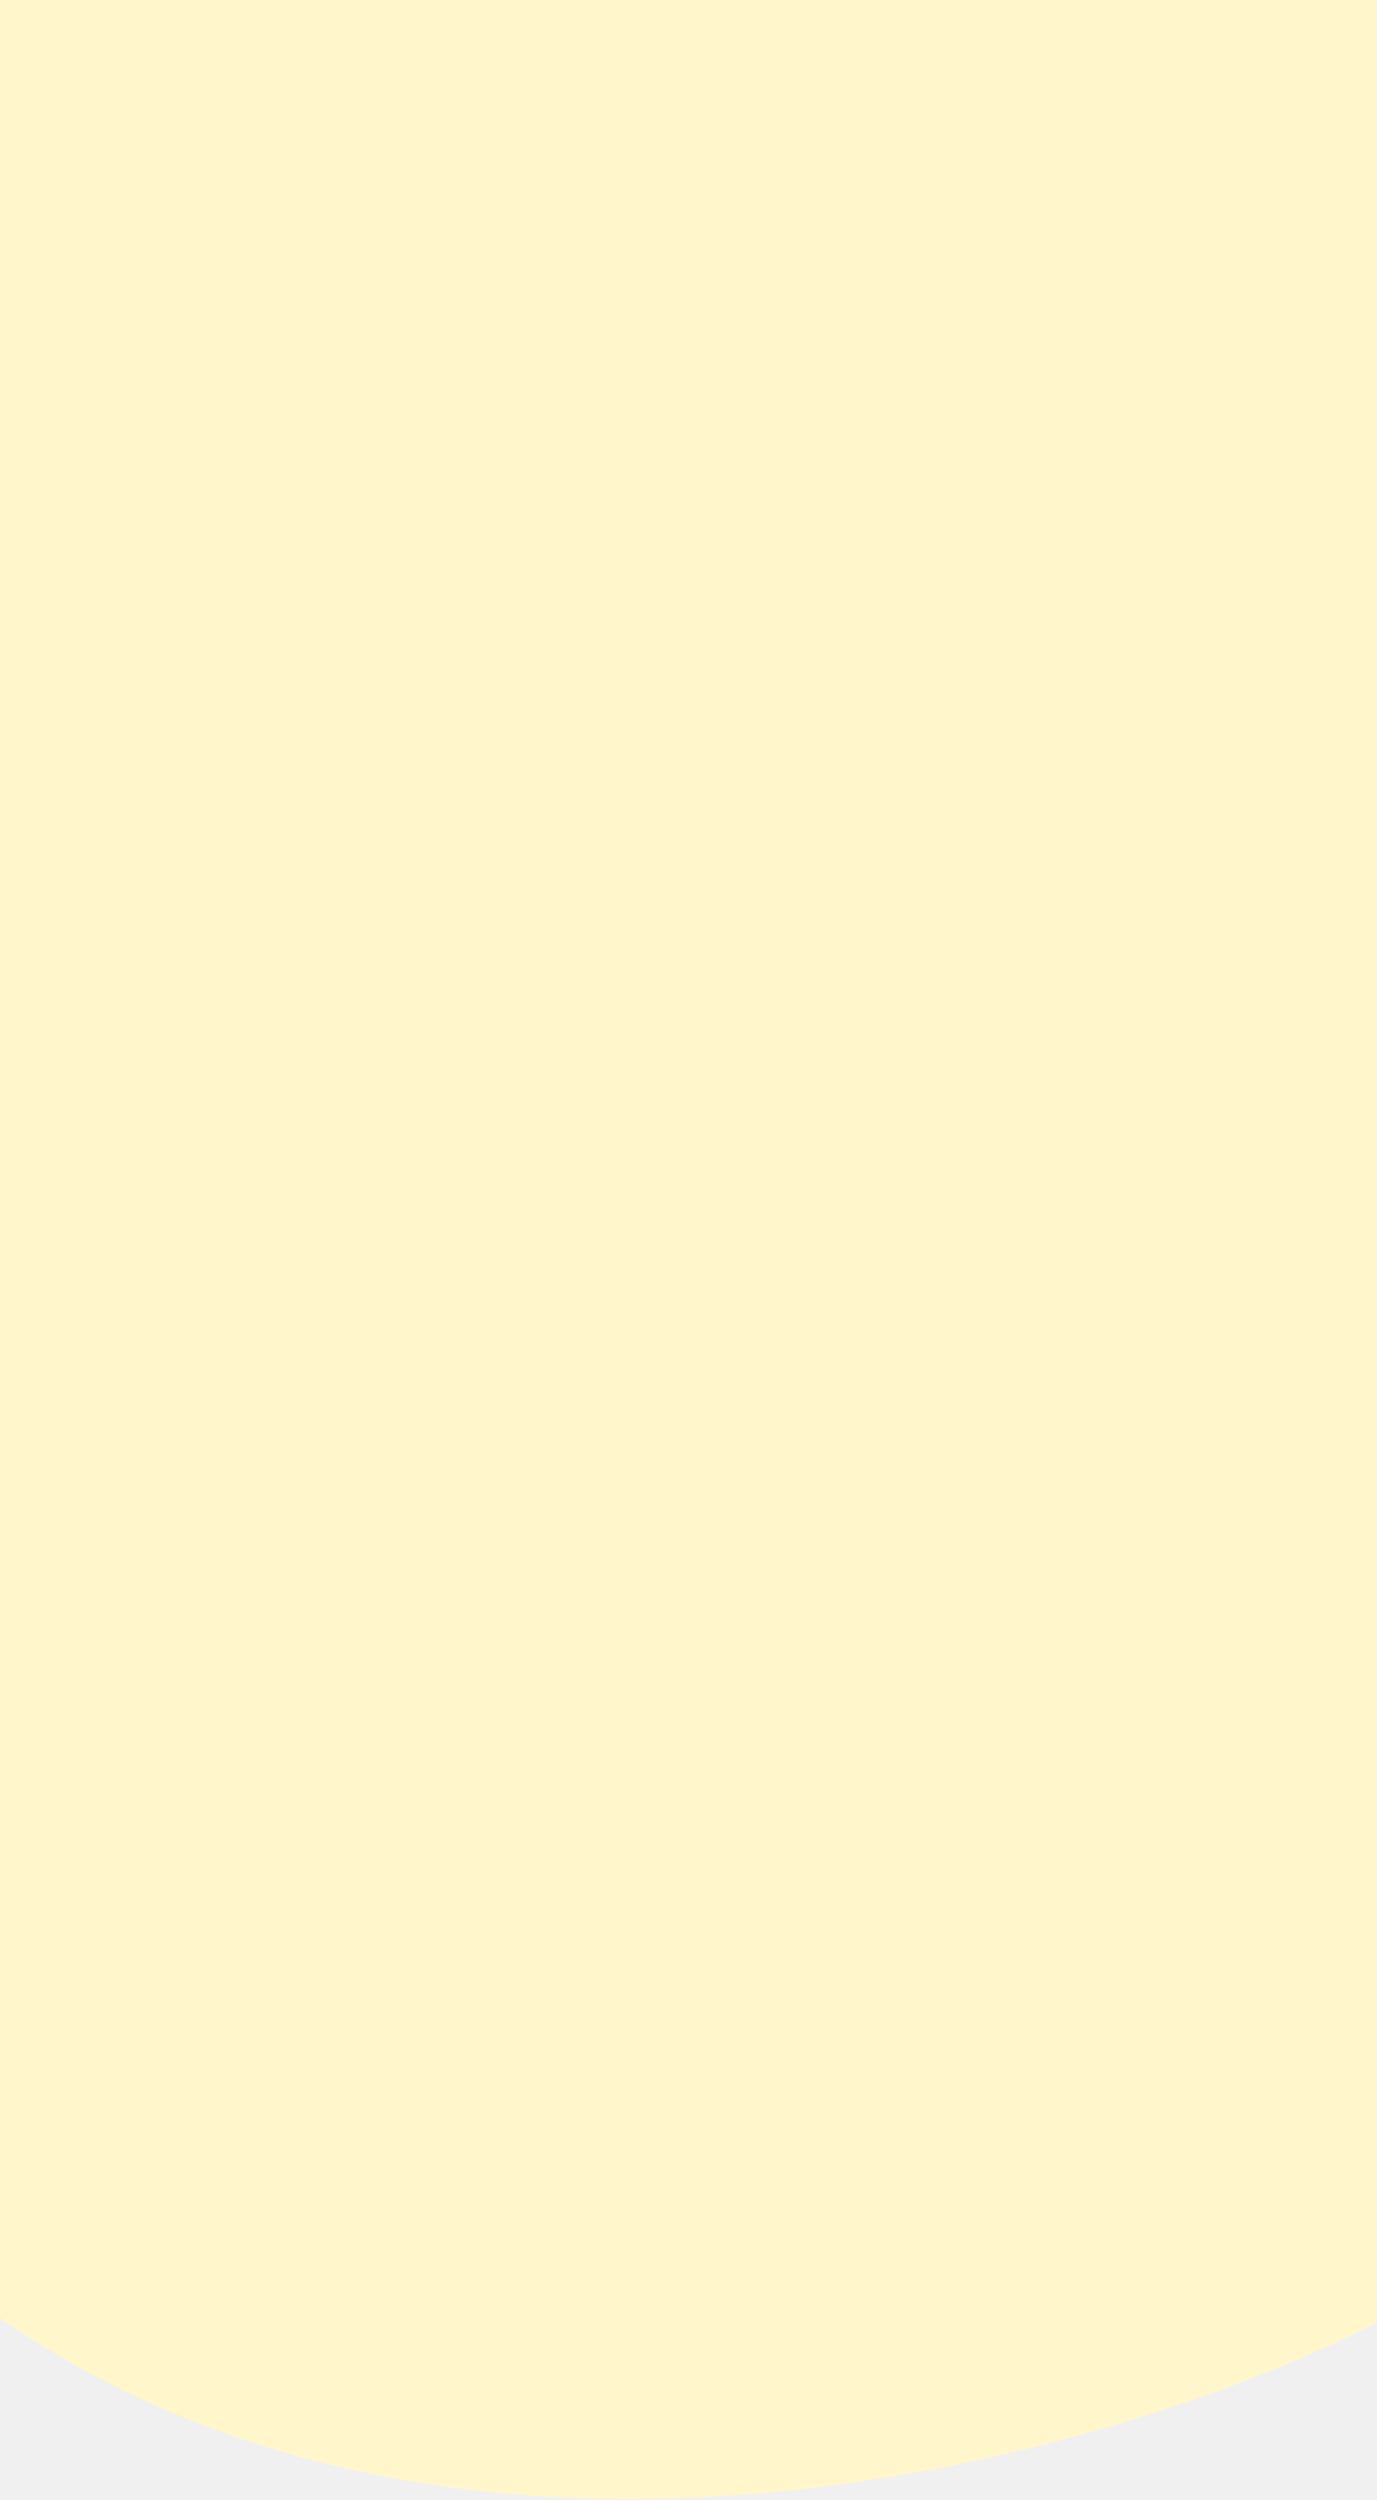
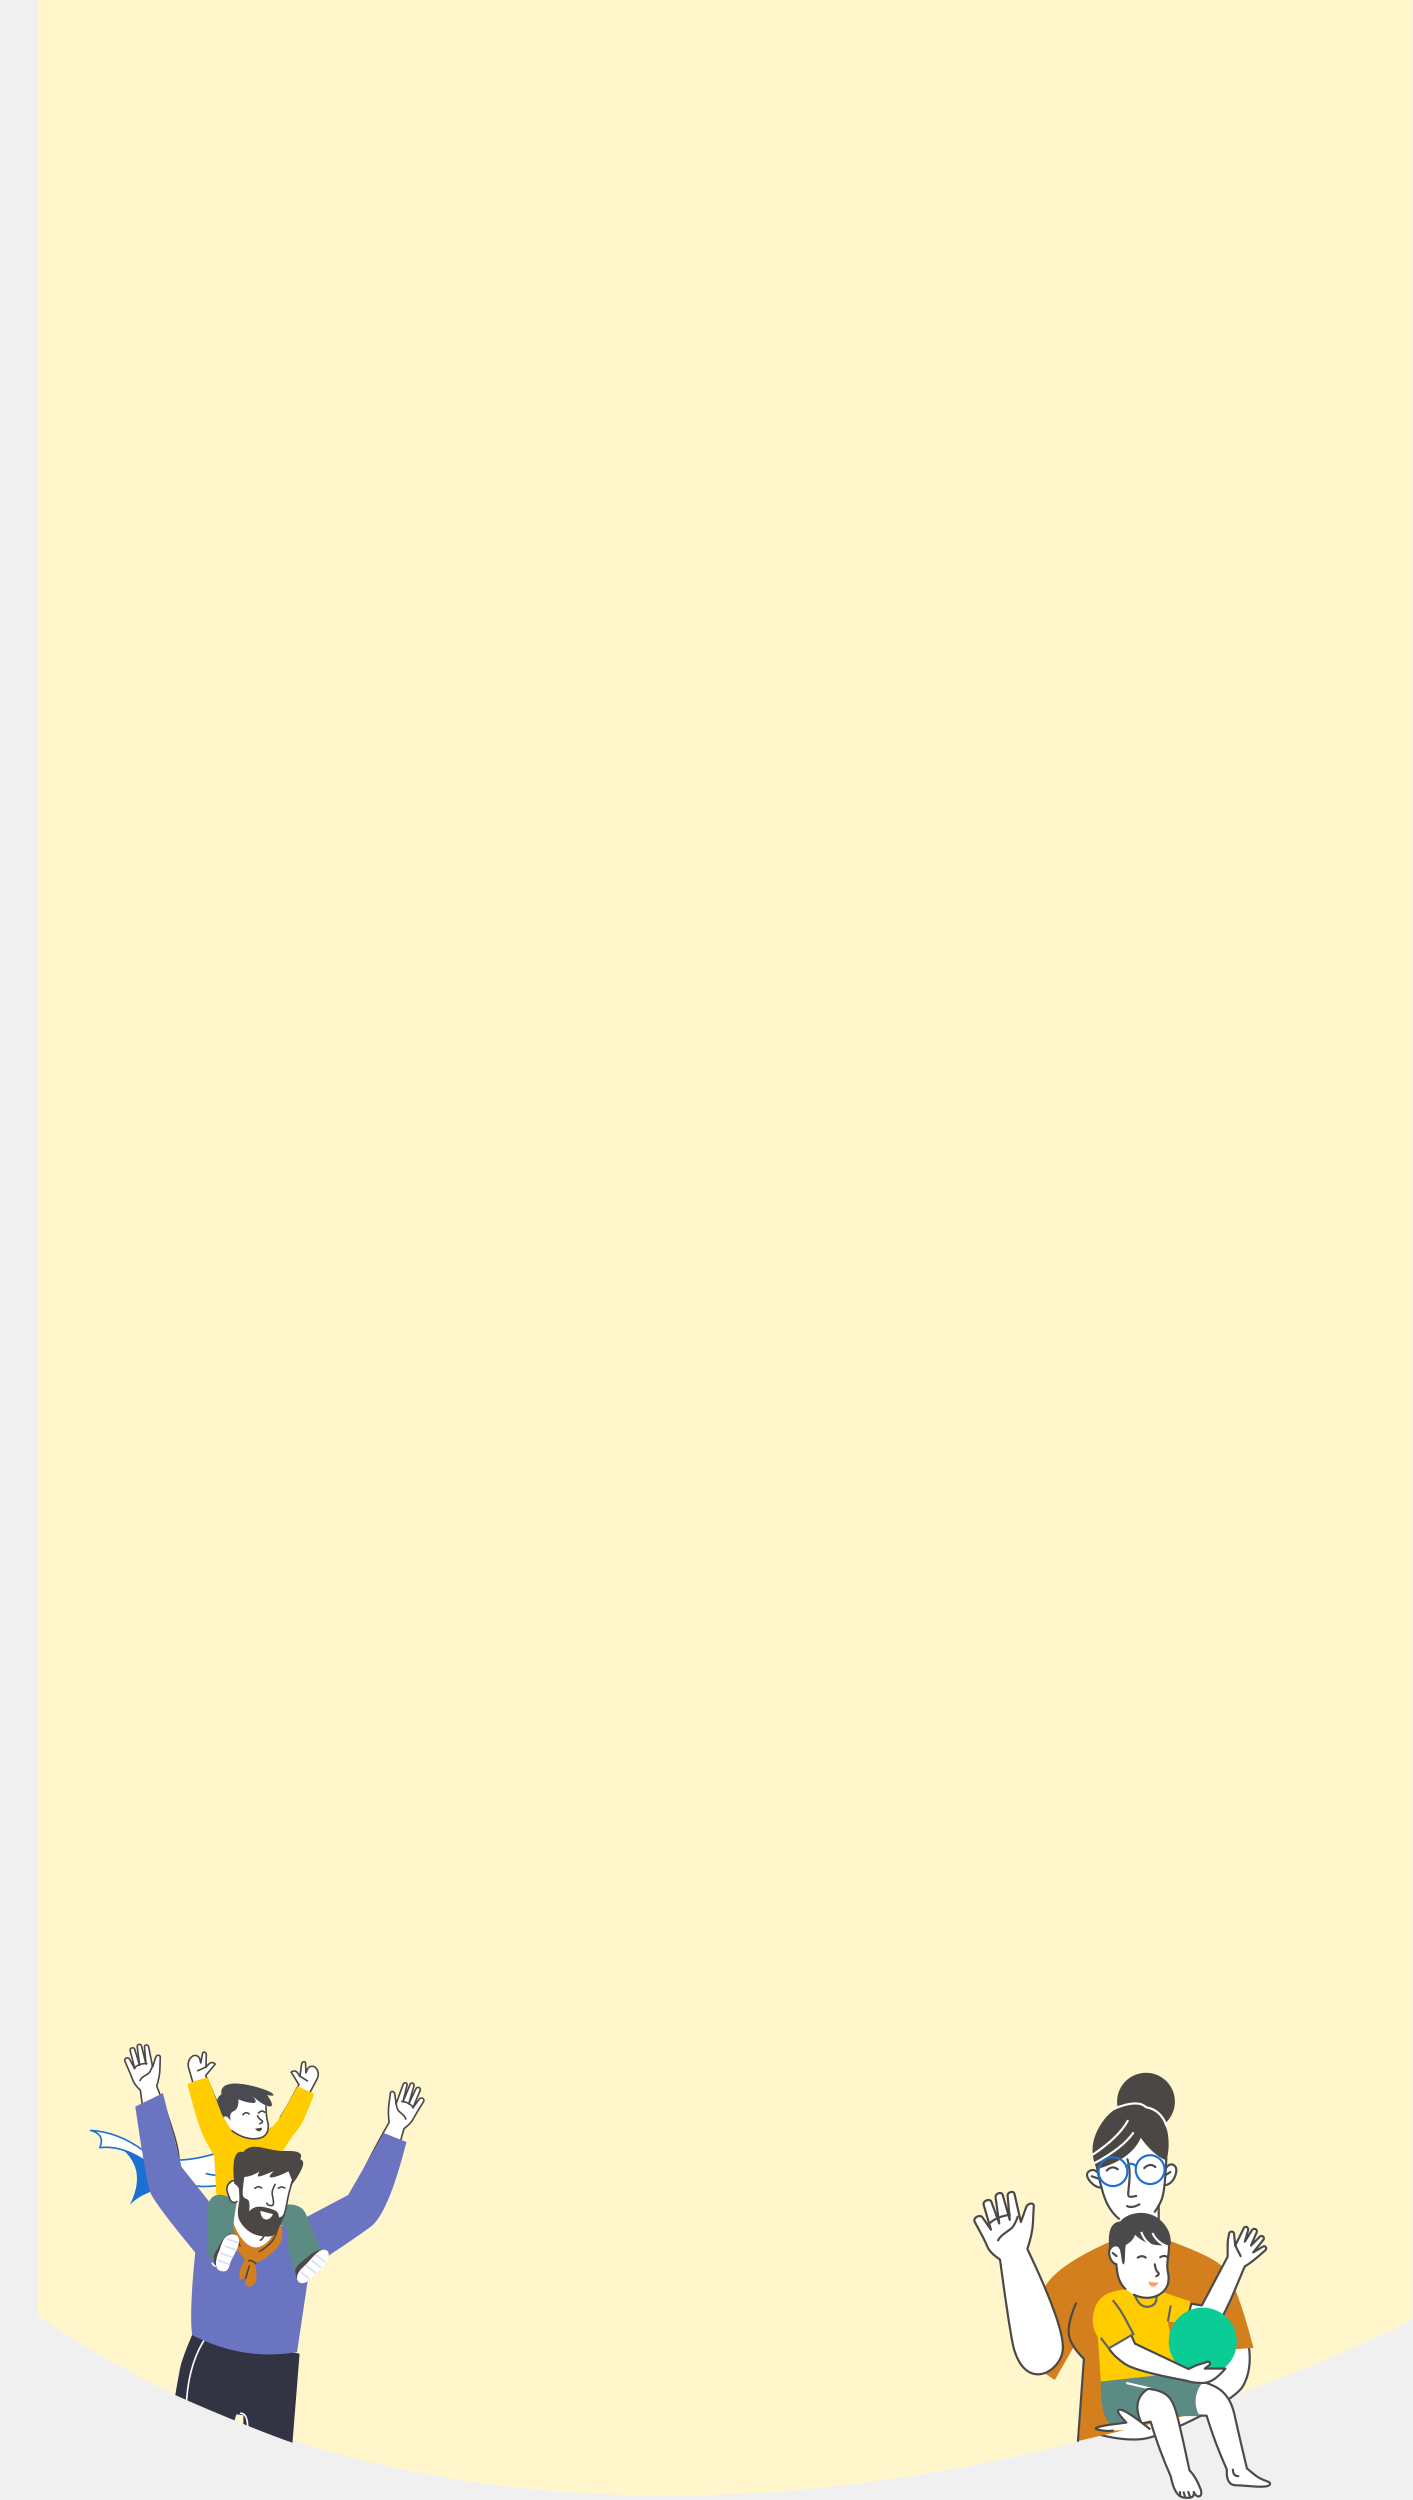
- <svg xmlns="http://www.w3.org/2000/svg" width="631" height="1145" viewBox="0 0 631 1145" fill="none">
-   <path d="M631 1064.25V0H0V1062.13C214.035 1210.81 510.408 1126.2 631 1064.25Z" fill="#FFF6CC" />
+ <svg xmlns="http://www.w3.org/2000/svg" width="648" height="1147" viewBox="0 0 648 1147" fill="none">
+   <path d="M648 1064.25V0H17V1062.13C231.035 1210.81 527.408 1126.2 648 1064.25Z" fill="#FFF6CC" />
+   <mask id="mask0_230_123" style="mask-type:alpha" maskUnits="userSpaceOnUse" x="11" y="890" width="227" height="244">
+     <path d="M234.212 1009.5C229.782 1070.66 275.689 1178.04 115.494 1113.69C3.15 1068.56 8.6 1054.66 13.031 993.495C17.462 932.329 70.567 886.327 131.644 890.746C192.723 895.164 238.644 948.33 234.212 1009.5Z" fill="#C4C4C4" />
+   </mask>
+   <g mask="url(#mask0_230_123)">
+     <path fill-rule="evenodd" clip-rule="evenodd" d="M185.384 976.59C180.704 992.959 177.818 1002.44 176.725 1005.04C171.088 1018.41 163.049 1013.02 163.461 1006.25C163.735 1001.74 168.756 990.91 178.524 973.753C178.137 970.588 178.103 967.871 178.424 965.6C178.696 963.675 178.925 961.905 179.112 960.292C179.165 959.83 179.593 959.51 180.069 959.576C180.073 959.577 180.08 959.578 180.086 959.579C180.606 959.662 181.014 960.071 181.086 960.579L181.736 965.189L185.01 956.182C185.173 955.736 185.654 955.488 186.132 955.605C186.586 955.715 186.873 956.16 186.774 956.599C186.773 956.604 186.771 956.61 186.771 956.615L184.863 964.296L188.175 956.252C188.36 955.803 188.881 955.589 189.353 955.768C189.83 955.948 190.094 956.453 189.956 956.924L187.532 965.248L190.845 958.277C191.083 957.776 191.685 957.554 192.219 957.771C192.737 957.981 192.995 958.555 192.796 959.053C192.793 959.058 192.793 959.063 192.791 959.067L189.441 967.061L192.442 963.007C192.79 962.537 193.461 962.425 193.974 962.751C194.479 963.072 194.638 963.722 194.332 964.21C191.817 968.207 190.233 970.861 189.579 972.17C188.879 973.574 187.481 975.047 185.384 976.59Z" fill="white" stroke="#4B4745" stroke-width="0.75" stroke-linejoin="round" />
+     <path d="M181.64 964.503C181.775 965.792 182.06 966.916 182.494 967.874C183.147 969.312 185.927 970.318 186.229 972.535" stroke="#4B4745" stroke-width="0.75" />
+     <path d="M189.653 967.346C189.743 966.948 188.236 964.419 184.058 964.084" stroke="#4B4745" stroke-width="0.75" />
+     <path fill-rule="evenodd" clip-rule="evenodd" d="M64.418 959.029C66.526 975.79 67.928 985.522 68.623 988.226C72.205 1002.16 81.337 997.91 82.027 991.184C82.487 986.7 79.118 975.352 71.921 957.139C72.839 954.07 73.319 951.395 73.364 949.113C73.401 947.179 73.457 945.403 73.531 943.787C73.553 943.325 73.166 942.953 72.668 942.955C72.662 942.956 72.656 942.956 72.649 942.956C72.103 942.969 71.617 943.318 71.46 943.809L70.035 948.27L68.158 938.953C68.065 938.492 67.612 938.185 67.102 938.236C66.618 938.284 66.25 938.685 66.28 939.131C66.28 939.137 66.28 939.143 66.281 939.148L66.975 946.975L64.9 938.604C64.784 938.137 64.285 937.857 63.772 937.97C63.253 938.085 62.9 938.548 62.963 939.031L64.08 947.56L61.829 940.247C61.667 939.722 61.086 939.424 60.502 939.567C59.936 939.705 59.578 940.237 59.7 940.754C59.701 940.759 59.702 940.764 59.704 940.769L61.824 949.095L59.413 944.7C59.133 944.191 58.463 943.991 57.884 944.244C57.313 944.495 57.042 945.114 57.277 945.636C59.199 949.911 60.388 952.737 60.843 954.115C61.331 955.592 62.523 957.23 64.418 959.029Z" fill="white" stroke="#4B4745" stroke-width="0.75" stroke-linejoin="round" />
+     <path d="M70.045 947.517C69.701 948.763 69.232 949.826 68.64 950.708C67.75 952.031 64.794 952.651 64.13 954.783" stroke="#4B4745" stroke-width="0.75" />
+     <path d="M61.555 949.16C61.529 948.764 63.427 946.52 67.631 946.743" stroke="#4B4745" stroke-width="0.75" />
+     <path fill-rule="evenodd" clip-rule="evenodd" d="M46.639 980.206C62.301 987.252 66.616 997.677 59.584 1011.48C66.684 1004.56 78.154 1001.89 93.993 1003.47C77.275 996.175 66.858 990.894 62.742 987.629C58.626 984.365 53.258 981.89 46.639 980.206Z" fill="#1D70D3" />
+     <path fill-rule="evenodd" clip-rule="evenodd" d="M102.67 986.83L107.49 994.213L106.177 1001.41C92.668 1005.05 81.24 1003.02 71.893 995.346C62.545 987.669 53.857 984.339 45.828 985.357C47.496 981.249 46.088 978.61 41.602 977.439C49.87 977.853 57.946 980.939 65.833 986.697C73.72 992.455 85.999 992.499 102.67 986.83Z" fill="white" stroke="#1D70D3" stroke-width="0.75" stroke-linecap="round" stroke-linejoin="round" />
+     <path d="M118.283 994.168C109.643 998.199 101.676 999.2 94.383 997.169" stroke="#1D70D3" stroke-width="0.75" />
+     <path fill-rule="evenodd" clip-rule="evenodd" d="M101.352 967.277L98.766 962.664L94.364 952.274L98.731 947.022C98.128 946.249 97.023 946.062 96.262 946.605C96.198 946.65 96.138 946.7 96.082 946.754L94.504 948.272L94.656 942.588C94.668 942.121 94.352 941.688 93.889 941.537C93.491 941.407 93.079 941.61 92.968 941.99C92.962 942.01 92.957 942.031 92.953 942.052L92.106 946.474L91.684 944.751C91.407 943.617 90.25 942.864 89.099 943.068C88.787 943.124 88.497 943.247 88.248 943.429C86.645 944.604 85.968 946.635 86.525 948.598L92.957 971.289L101.352 967.277Z" fill="white" stroke="#4B4745" stroke-width="0.75" stroke-linejoin="round" />
+     <path d="M94.719 948.256L90.72 950.058" stroke="#4B4745" stroke-width="0.75" stroke-linecap="round" />
+     <path fill-rule="evenodd" clip-rule="evenodd" d="M128.615 971.479L131.797 966.326L137.141 956.436L133.59 950.692C134.319 950.013 135.46 949.977 136.138 950.612C136.195 950.665 136.248 950.722 136.296 950.783L137.64 952.485L138.395 946.879C138.457 946.419 138.844 946.036 139.334 945.949C139.754 945.875 140.137 946.129 140.187 946.517C140.19 946.538 140.192 946.56 140.193 946.581L140.338 951.039L141.036 949.402C141.496 948.325 142.78 947.739 143.904 948.094C144.208 948.19 144.481 948.35 144.701 948.562C146.113 949.919 146.418 952.01 145.468 953.817L135.144 973.451L128.615 971.479Z" fill="white" stroke="#4B4745" stroke-width="0.75" stroke-linejoin="round" />
+     <path d="M137.344 952.421L141.059 954.722" stroke="#4B4745" stroke-width="0.75" stroke-linecap="round" />
+     <path fill-rule="evenodd" clip-rule="evenodd" d="M121.938 962.721L122.356 971.587L109.99 979.725C105.152 977.08 102.168 974.87 101.04 973.097C99.912 971.323 101.671 967.441 106.319 961.451C110.162 960.127 113.189 959.555 115.399 959.734C117.609 959.914 119.789 960.909 121.938 962.721Z" fill="white" />
+     <path fill-rule="evenodd" clip-rule="evenodd" d="M122.542 961.164C122.542 961.164 126.592 966.618 123.817 966.435C121.967 966.312 119.355 964.778 115.98 961.832C117.868 963.964 117.787 964.962 115.739 964.826C113.69 964.691 111.586 964.135 109.426 963.159C109.477 966.181 108.744 967.993 107.227 968.594C105.71 969.195 105.247 970.687 105.838 973.07C104.198 970.674 103.051 970.315 102.397 971.994C99.362 969.304 99.383 965.993 99.502 964.527C99.653 962.657 100.355 961.474 101.609 960.98C101.049 958.041 102.697 956.371 106.553 955.971C112.336 955.371 123.638 958.99 125.15 960.621C126.663 962.251 122.542 961.164 122.542 961.164Z" fill="#4A4B50" />
+     <path fill-rule="evenodd" clip-rule="evenodd" d="M104.188 974.069L101.772 970.075L95.388 953.187C90.753 954.193 87.617 955.269 85.979 956.416C88.625 966.356 90.588 973.083 91.867 976.596C93.147 980.11 95.272 984.195 98.245 988.852L99.415 1009.15C101.85 1010.94 103.962 1010.76 105.749 1008.62C107.536 1006.49 109.486 1001.8 111.599 994.574L129.475 987.3C132.151 982.923 134.496 979.523 136.509 977.1C138.522 974.678 141.054 969.198 144.105 960.66L136.552 957.133L128.255 971.829L125.386 975.473C118.659 978.786 114.186 980.369 111.965 980.222C110.369 980.116 108.535 979.641 106.555 977.569C106.038 977.028 105.249 975.862 104.188 974.069Z" fill="#FFCC00" />
+     <path fill-rule="evenodd" clip-rule="evenodd" d="M122.012 966.315C122.111 969.641 122.351 971.928 122.733 973.175C123.304 975.045 123.975 980.322 118.239 981.15C114.414 981.702 110.482 980.531 106.443 977.636" fill="white" />
+     <path d="M122.012 966.315C122.111 969.641 122.351 971.928 122.733 973.175C123.304 975.045 123.975 980.322 118.239 981.15C114.414 981.702 110.482 980.531 106.443 977.636" stroke="#4B4745" stroke-width="0.75" stroke-linecap="round" stroke-linejoin="round" />
+     <path fill-rule="evenodd" clip-rule="evenodd" d="M120.23 976.138L117.034 976.644C117.489 977.386 118.111 977.783 118.902 977.836C119.692 977.888 120.135 977.322 120.23 976.138Z" fill="#4B4745" />
+     <path d="M118.216 970.695C118.381 971.461 118.93 972.128 119.865 972.696C120.8 973.264 120.586 973.812 119.224 974.341" stroke="#4B4745" stroke-width="0.75" stroke-linecap="round" stroke-linejoin="round" />
+     <path d="M118.606 969.45C119.614 968.384 120.578 968.276 121.5 969.126" stroke="#4A4A4A" stroke-width="0.75" stroke-linecap="round" />
+     <path d="M111.401 970.213C112.352 969.146 113.317 969.045 114.297 969.91" stroke="#4A4A4A" stroke-width="0.75" stroke-linecap="round" />
+     <path fill-rule="evenodd" clip-rule="evenodd" d="M127.588 1021.64C125.323 1029.77 121.497 1033.29 116.11 1032.2C108.03 1030.57 103.356 1018.18 103.399 1017.63C103.427 1017.26 104.287 1015.85 105.979 1013.4L127.588 1021.64Z" fill="white" />
+     <path fill-rule="evenodd" clip-rule="evenodd" d="M137.454 1079.87C134.524 1116.5 132.69 1139.41 131.954 1148.61C131.218 1157.81 129.215 1182.85 125.946 1223.71L110.48 1222.68L111.674 1107.98L108.427 1107.76C98.635 1140.41 91.898 1161.18 88.216 1170.06C84.535 1178.95 77.322 1195.51 66.578 1219.75L50.496 1218.68C63.206 1175.38 71.123 1148.53 74.245 1138.11C76.892 1129.29 77.433 1113.33 82.596 1086.64C83.215 1083.43 85.306 1077.74 88.869 1069.55L137.454 1079.87Z" fill="#323443" />
+     <path d="M94.796 1071.94C89.611 1079.36 86.567 1088.87 85.664 1100.48C84.31 1117.89 78.415 1142.25 75.682 1150.71C73.86 1156.36 66.743 1179.48 54.33 1220.09" stroke="white" stroke-width="0.75" stroke-linecap="round" stroke-linejoin="round" />
+     <path d="M110.393 1107.19C113.024 1107.2 114.08 1110.63 113.563 1117.46C113.046 1124.3 112.644 1159.8 112.357 1223.96" stroke="white" stroke-width="0.75" stroke-linecap="round" stroke-linejoin="round" />
+     <path fill-rule="evenodd" clip-rule="evenodd" d="M96.563 1010.83L83.299 994.214L74.761 960.342L62.068 966.498C65.354 989.306 67.644 1002.41 68.937 1005.81C69.7 1007.82 72.407 1011.86 77.059 1017.92C79.216 1020.73 83.392 1025.93 89.588 1033.52C87.731 1051.21 87.241 1063.81 88.119 1071.33C103.829 1079.34 119.884 1081.94 136.285 1079.14L142.045 1040.54C155.443 1031.92 164.813 1025.59 170.154 1021.55C175.496 1017.5 180.944 1004.57 186.5 982.757L176.084 978.637L159.751 1007.04L136.645 1019.26L126.105 1022.2C124.647 1027.81 121.952 1030.86 118.02 1031.34C114.088 1031.83 110.244 1027.96 106.488 1019.73L96.563 1010.83Z" fill="#6B74C1" />
+     <path fill-rule="evenodd" clip-rule="evenodd" d="M130.877 1011.44C135.757 1011.09 138.882 1012.49 140.253 1015.63C141.625 1018.76 144.404 1025.22 148.591 1034.99C141.321 1035.73 136.691 1038.1 134.701 1042.1C132.535 1033.4 131.56 1027.63 131.777 1024.8C131.994 1021.98 130.668 1020.76 127.8 1021.17L130.877 1011.44Z" fill="#5C8B83" />
+     <path fill-rule="evenodd" clip-rule="evenodd" d="M112.432 1036.51C110.459 1039.89 109.606 1042.61 109.875 1044.66C110.144 1046.71 111.255 1046.29 113.207 1043.4C111.961 1047.9 112.618 1049.74 115.178 1048.93C117.737 1048.12 118.332 1044.56 116.963 1038.25C119.94 1037.52 123.077 1035.44 126.373 1032.02C129.668 1028.59 130.446 1024.83 128.707 1020.74L124.813 1026.3C120.801 1031.26 117.056 1032.4 113.579 1029.72C110.102 1027.03 107.5 1022.37 105.772 1015.73C103.04 1017.87 101.984 1019.56 102.604 1020.81C103.461 1022.52 109.8 1035.11 112.432 1036.51Z" fill="#D37F1D" />
+     <path d="M117.435 1038.54C116.157 1037.37 115.027 1036.94 114.043 1037.23" stroke="#4B4745" stroke-width="0.75" stroke-linecap="round" />
+     <path d="M105.492 1021.62L110.143 1030.42" stroke="#4B4745" stroke-width="0.75" stroke-linecap="round" />
+     <path d="M127.107 1022.7C126.793 1026.61 124.096 1030.05 119.017 1033.01" stroke="#4B4745" stroke-width="0.75" stroke-linecap="round" />
+     <path fill-rule="evenodd" clip-rule="evenodd" d="M104.338 1017.31C105.603 1014.3 106.495 1012.04 107.014 1010.54C105.453 1010.43 104.231 1005.36 104.753 1002.53C105.101 1000.64 107.073 1000.21 110.67 1001.25L111.127 995.587L113.596 992.235L120.376 991.407L133.014 992.898L134.346 1000.2C133.094 1003.84 132.154 1007.55 131.527 1011.34C130.585 1017.02 128.62 1019.7 127.815 1021.41C127.01 1023.11 126.795 1026.31 120.15 1025.28C115.72 1024.6 112.596 1021.58 110.777 1016.23" fill="white" />
+     <path d="M104.338 1017.31C105.603 1014.3 106.495 1012.04 107.014 1010.54C105.453 1010.43 104.231 1005.36 104.753 1002.53C105.101 1000.64 107.073 1000.21 110.67 1001.25L111.127 995.587L113.596 992.235L120.376 991.407L133.014 992.898L134.346 1000.2C133.094 1003.84 132.154 1007.55 131.527 1011.34C130.585 1017.02 128.62 1019.7 127.815 1021.41C127.01 1023.11 126.795 1026.31 120.15 1025.28C115.72 1024.6 112.596 1021.58 110.777 1016.23" stroke="#4B4745" stroke-width="0.75" stroke-linecap="round" />
+     <path d="M127.699 1003.95C128.734 1003.23 129.712 1003.21 130.635 1003.9" stroke="#4A4A4A" stroke-width="0.75" stroke-linecap="round" />
+     <path d="M120.027 1003.89C119.017 1003.02 117.981 1003.07 116.917 1004.04" stroke="#4A4A4A" stroke-width="0.75" stroke-linecap="round" />
+     <path d="M126.222 1002.19C125.12 1004.13 124.68 1005.69 124.902 1006.87C125.236 1008.64 126.224 1012.08 124.499 1011.96C123.349 1011.88 122.639 1011.5 122.368 1010.83" stroke="#4B4745" stroke-width="0.75" stroke-linecap="round" />
+     <path fill-rule="evenodd" clip-rule="evenodd" d="M105.565 1008.23C101.108 1006.19 98.027 1006.59 96.321 1009.45C93.762 1013.74 95.356 1021.5 94.911 1027.07C94.614 1030.78 95.402 1034.66 97.277 1038.72C97.674 1034.24 99.324 1031.67 102.226 1031C105.128 1030.33 107.253 1030.48 108.599 1031.43C107.512 1025.44 107.036 1021.6 107.17 1019.92C107.305 1018.24 107.772 1015.2 108.572 1010.83" fill="#5C8B83" />
+     <path d="M103.927 1035.4C103.927 1035.4 99.851 1042.7 97.35 1038.34" stroke="white" stroke-width="0.75" stroke-linecap="round" stroke-linejoin="round" />
+     <path fill-rule="evenodd" clip-rule="evenodd" d="M109.931 1002.36C109.103 1000.25 106.852 999.49 104.847 1002.02C102.843 1004.56 105.245 1007.41 105.363 1008.68C105.481 1009.96 107.446 1011.14 108.737 1010.06" fill="white" />
+     <path d="M109.931 1002.36C109.103 1000.25 106.852 999.49 104.847 1002.02C102.843 1004.56 105.245 1007.41 105.363 1008.68C105.481 1009.96 107.446 1011.14 108.737 1010.06" stroke="#4B4745" stroke-width="0.75" stroke-linecap="round" />
+     <path d="M121.027 1025.91C120.586 1026.93 120.061 1027.57 119.451 1027.82" stroke="#4B4745" stroke-width="0.75" stroke-linecap="round" />
+     <path fill-rule="evenodd" clip-rule="evenodd" d="M109.598 1004.14C109.802 1006.85 109.869 1008.63 109.8 1009.5C109.696 1010.79 108.289 1015.64 109.847 1018.67C111.405 1021.71 114.501 1025.12 119.638 1025.89C124.775 1026.65 126.159 1025.63 127.27 1023.41C128.01 1021.94 128.891 1019.49 129.911 1016.07C128.924 1017.19 128.302 1017.58 128.046 1017.25C127.661 1016.75 128.356 1014.95 125.626 1013.88C122.897 1012.81 119.157 1011.97 117.159 1012.68C115.827 1013.16 114.878 1013.8 114.312 1014.6C114.657 1011.58 114.474 1009.8 113.762 1009.26C112.694 1008.45 111.071 1008.78 111.349 1005.33C111.534 1003.04 111.778 1000.87 112.081 998.825C114.261 998.679 116.588 997.839 119.063 996.305C118.095 997.907 118.034 998.665 118.88 998.58C119.726 998.495 121.961 997.672 125.585 996.112C123.25 998.345 123.051 999.303 124.989 998.986C126.927 998.668 129.381 997.739 132.349 996.199C133.182 998.531 133.738 999.8 134.018 1000C133.899 1000.32 133.591 1001.27 133.093 1002.87C134.135 1002.25 135.497 1000.46 137.179 997.508C139.701 993.084 139.646 991.432 137.734 990.614C139.165 987.906 136.993 986.666 131.218 986.892C122.557 987.231 115.94 981.948 111.582 987.387C107.684 986.284 106.32 991.126 107.49 1001.91C108.08 1002.29 108.502 1002.61 108.757 1002.87C109.011 1003.14 109.291 1003.56 109.598 1004.14Z" fill="#4B4745" />
+     <path fill-rule="evenodd" clip-rule="evenodd" d="M125.271 1015.86L119.464 1014.36C119.634 1016.68 120.393 1017.98 121.742 1018.26C123.09 1018.54 124.266 1017.74 125.271 1015.86Z" fill="white" />
+     <path fill-rule="evenodd" clip-rule="evenodd" d="M105.948 1024.49C103.07 1026.02 101.026 1028.51 99.817 1031.97C99.104 1032.56 98.4 1033.78 98.218 1035.06C97.935 1037.03 98.622 1040.09 100.294 1041.19C102.127 1042.4 104.01 1039.58 105.943 1032.72L105.948 1024.49Z" fill="#4B4745" />
+     <path fill-rule="evenodd" clip-rule="evenodd" d="M100.65 1032.6C101.002 1032.28 102.006 1024.17 107.434 1025.22C112.861 1026.26 106.864 1035.17 105.903 1037.51C104.942 1039.84 105.115 1043.03 101.088 1041.87C97.062 1040.7 100.297 1032.93 100.65 1032.6Z" fill="white" />
+     <path d="M109.464 1029.14L103.959 1027.15" stroke="#D6DCFF" stroke-width="0.75" />
+     <path d="M108.661 1032.46L103.156 1030.47" stroke="#D6DCFF" stroke-width="0.75" />
+     <path d="M106.737 1035.7L101.233 1033.7" stroke="#D6DCFF" stroke-width="0.75" />
+     <path d="M105.377 1038.98L99.873 1036.98" stroke="#D6DCFF" stroke-width="0.75" />
+     <path fill-rule="evenodd" clip-rule="evenodd" d="M149.299 1032.25C147.174 1031.64 144.549 1032.65 141.423 1035.26C136.735 1039.17 136.321 1039.32 135.413 1041.39C135.508 1043.55 136.282 1046.8 137.186 1046.87C137.789 1046.91 141.827 1042.03 149.299 1032.25Z" fill="#4B4745" />
+     <path fill-rule="evenodd" clip-rule="evenodd" d="M139.066 1040.16C142.868 1036.82 146.633 1030.43 149.962 1032.54C151.618 1033.59 150.572 1036.09 149.508 1038.44C148.444 1040.8 145.854 1042.35 144.94 1042.96C143.119 1044.18 141.431 1047.72 138.501 1047.52C135.571 1047.32 135.265 1043.49 139.066 1040.16Z" fill="white" />
+     <path d="M149.343 1038L144.77 1034.37" stroke="#D6DCFF" stroke-width="0.75" />
+     <path d="M147.578 1040.66L143.005 1037.03" stroke="#D6DCFF" stroke-width="0.75" />
+     <path d="M144.852 1042.89L140.279 1039.26" stroke="#D6DCFF" stroke-width="0.75" />
+     <path d="M141.932 1045.65L137.82 1042.19" stroke="#D6DCFF" stroke-width="0.75" />
+     <path d="M112.74 1045.18L114.347 1039.68" stroke="#4B4745" stroke-width="0.75" stroke-linecap="round" />
+   </g>
+   <path fill-rule="evenodd" clip-rule="evenodd" d="M502.871 992.726L503.665 996.546C502.175 995.488 500.894 995.428 499.822 996.365C498.214 997.772 499.498 1001.42 501.743 1002.52C503.24 1003.26 504.433 1003.63 505.323 1003.63C507.036 1009.43 508.662 1013.31 510.203 1015.27C511.744 1017.22 514.582 1019.14 518.715 1021.03H531.604V1011.97C533.405 1008.28 534.306 1005.12 534.306 1002.5C536.451 1001.86 540.326 999.548 539.685 994.731C538.554 992.443 536.898 992.443 534.717 994.731L535.156 981.72L521.268 975.829L502.871 992.726Z" fill="white" />
+   <path d="M502.873 992.005C504.512 1001.56 506.344 1008.17 508.369 1011.84C509.795 1014.42 511.595 1016.66 513.711 1018.2M529.581 1015.08C531.1 1013.12 532.195 1010.96 532.923 1009.22C534.001 1006.65 534.745 1000.21 535.157 989.914" stroke="#4A4A4A" />
+   <path d="M525.782 977.463C533.107 977.463 539.046 971.539 539.046 964.231C539.046 956.924 533.107 951 525.782 951C518.456 951 512.518 956.924 512.518 964.231C512.518 971.539 518.456 977.463 525.782 977.463Z" fill="#4B4745" />
+   <path d="M534.903 994.693C536.422 992.81 537.806 992.516 539.055 993.811C540.929 995.753 538.401 1002.52 534.337 1002.52" stroke="#4A4A4A" stroke-linecap="round" />
+   <path fill-rule="evenodd" clip-rule="evenodd" d="M503.281 995.186C513.791 992.304 520.497 987.508 523.398 980.8C526.986 985.929 530.905 989.426 535.155 991.291C536.221 987.553 536.454 983.561 535.854 979.313C534.953 972.941 530.311 968.516 524.856 967.628C519.148 963.154 510.199 965.733 504.451 975.627C500.618 982.223 500.229 988.743 503.281 995.186Z" fill="#4B4745" />
+   <path d="M503.515 996.59C501.994 995.273 500.558 995.273 499.206 996.59C497.178 998.565 502.137 1004.13 505.323 1003.59" stroke="#4A4A4A" stroke-linecap="round" />
+   <path d="M504.277 999.615L500.86 998.477" stroke="#4A4A4A" stroke-linecap="round" />
+   <path d="M534.719 997.964L536.948 996.546" stroke="#4A4A4A" stroke-linecap="round" />
+   <path fill-rule="evenodd" clip-rule="evenodd" d="M572.882 1075.97C574.041 1083.29 573.2 1089.5 570.358 1094.59C566.096 1102.23 535.46 1116.77 525.778 1118.76C516.096 1120.75 498.733 1116.24 498.733 1114.26C498.733 1112.28 514.602 1112.78 516.096 1111.25C510.406 1105.04 509.96 1101.17 514.598 1103.37C519.237 1105.56 520.793 1108.34 525.778 1108.34L557.213 1091.3L555.715 1077.9L572.882 1075.97Z" fill="white" stroke="#4A4A4A" stroke-linejoin="round" />
+   <path d="M501.146 988.704C509.257 983.339 514.74 978.017 517.592 972.738" stroke="white" />
+   <path fill-rule="evenodd" clip-rule="evenodd" d="M531.605 1026.31C546.164 1031.34 555.63 1035.6 560.001 1039.07C564.372 1042.55 569.41 1055.27 575.114 1077.24L554.337 1078.64L551.75 1068.76V1086.62L555.556 1105.56L494.944 1119.87L497.286 1082.22L492.342 1077.24L483.931 1091.97L468.313 1081.56C473.469 1059.3 477.796 1049.63 483.243 1044.25C488.691 1038.87 497.974 1033.35 511.095 1027.68C510.237 1031.36 510.711 1034.38 512.516 1036.74C517.253 1042.95 530.473 1046.09 533.715 1035.35C534.676 1032.17 533.973 1029.16 531.605 1026.31Z" fill="#D37F1D" />
+   <path d="M502.094 992.484C510.973 987.72 516.974 982.995 520.095 978.307" stroke="white" />
+   <path d="M531.606 1011.99C531.606 1019.37 531.606 1024.14 531.606 1026.31C531.606 1028.48 532.31 1030.52 533.717 1032.45" stroke="#4A4A4A" stroke-linecap="round" />
+   <path d="M517.252 990.695C517.943 992.751 518.289 995.111 518.289 997.777C518.289 1001.78 517.252 1006.64 517.77 1007.48C518.116 1008.04 519.282 1008.04 521.268 1007.48" stroke="#4A4A4A" stroke-linecap="round" />
+   <path d="M511.095 967.51C518.297 964.496 523.192 964.255 525.78 966.787C530.264 967.553 533.39 970.337 535.157 975.139" stroke="white" />
+   <path d="M527.675 1002.04C531.338 1002.04 534.307 999.074 534.307 995.42C534.307 991.766 531.338 988.804 527.675 988.804C524.013 988.804 521.043 991.766 521.043 995.42C521.043 999.074 524.013 1002.04 527.675 1002.04Z" stroke="#1D70D3" />
+   <path d="M510.62 1002.98C514.283 1002.98 517.252 1000.02 517.252 996.365C517.252 992.712 514.283 989.75 510.62 989.75C506.958 989.75 503.988 992.712 503.988 996.365C503.988 1000.02 506.958 1002.98 510.62 1002.98Z" stroke="#1D70D3" />
+   <path d="M516.854 994.121C518.116 992.395 519.512 992.271 521.043 993.748" stroke="#1D70D3" stroke-linecap="round" />
+   <path d="M493.631 1056.77C490.651 1063.9 489.658 1069.1 490.651 1072.36C491.645 1075.61 493.857 1078.9 497.287 1082.22L494.578 1119.87" stroke="#4A4A4A" stroke-linecap="round" />
+   <path d="M524.972 994.73C526.681 993.019 528.39 992.845 530.1 994.208" stroke="#4A4A4A" stroke-linecap="round" />
+   <path d="M517.113 1012.15C518.554 1012.91 520.437 1012.65 522.762 1011.35" stroke="#4A4A4A" stroke-linecap="round" />
+   <path d="M512.816 995.254C511.064 993.953 509.386 994.155 507.784 995.86" stroke="#4A4A4A" stroke-linecap="round" />
+   <path fill-rule="evenodd" clip-rule="evenodd" d="M458.799 1036.69C462.001 1060.45 464.156 1074.2 465.265 1077.93C470.981 1097.16 486.299 1088.4 487.577 1078.43C488.429 1071.78 483.022 1056.25 471.355 1031.82C472.944 1027.1 473.797 1023.08 473.914 1019.75C474.013 1016.93 474.14 1014.33 474.294 1011.96C474.338 1011.28 473.7 1010.85 472.869 1011C472.858 1011 472.848 1011 472.837 1011C471.926 1011.18 471.108 1011.82 470.837 1012.58L468.375 1019.46L465.417 1006.46C465.271 1005.81 464.521 1005.5 463.668 1005.71C462.861 1005.92 462.239 1006.61 462.28 1007.25C462.28 1007.26 462.281 1007.27 462.282 1007.27L463.292 1018.45L459.987 1006.87C459.803 1006.23 458.975 1005.96 458.116 1006.27C457.249 1006.59 456.65 1007.36 456.747 1008.04L458.45 1020.12L454.831 1010.13C454.571 1009.41 453.607 1009.14 452.629 1009.52C451.684 1009.88 451.075 1010.75 451.269 1011.47C451.271 1011.48 451.273 1011.48 451.275 1011.49L454.657 1022.99L450.716 1017.29C450.259 1016.63 449.144 1016.52 448.173 1017.06C447.215 1017.58 446.752 1018.56 447.134 1019.25C450.26 1024.92 452.191 1028.69 452.925 1030.56C453.711 1032.57 455.669 1034.61 458.799 1036.69Z" fill="white" stroke="#4B4745" stroke-linejoin="round" />
+   <path d="M467.052 1016.65C466.504 1018.47 465.765 1020.06 464.836 1021.44C463.443 1023.5 458.856 1025.12 457.803 1028.24" stroke="#4A4A4A" />
+   <path d="M454.19 1020.19C454.157 1019.76 457.143 1016.84 463.66 1016.11" stroke="#4A4A4A" />
+   <path fill-rule="evenodd" clip-rule="evenodd" d="M551.467 1092.64C555.71 1094.19 563.66 1095.58 566.31 1107.57C568.076 1115.56 570 1123.87 572.082 1132.5C574.658 1134.73 576.508 1136.17 577.631 1136.8C580.512 1138.42 582.942 1138.59 582.733 1139.63C582.235 1142.1 571.676 1140.24 567.06 1140.24C563.983 1140.24 562.584 1137.82 562.864 1133C559.269 1125.02 556.18 1116.8 553.596 1108.33L549.426 1108.22C546.593 1102.1 547.273 1096.91 551.467 1092.64Z" fill="white" stroke="#4A4A4A" stroke-linejoin="round" />
+   <path fill-rule="evenodd" clip-rule="evenodd" d="M539.765 1108.53H550.372C545.697 1100.62 551.313 1092.68 552.341 1092.68C553.026 1092.68 548.834 1091.39 539.765 1088.82L537.149 1083.93C516.985 1085.26 506.61 1085.92 506.024 1085.92C505.144 1085.92 502.459 1111.72 512.283 1113.91C518.832 1115.37 523.28 1114.56 525.628 1111.47L539.765 1108.53Z" fill="#5C8B83" />
+   <path d="M516.768 1093.32L527.769 1095.86" stroke="white" />
+   <path fill-rule="evenodd" clip-rule="evenodd" d="M531.973 1097.08C536.217 1098.66 538.333 1100.86 540.594 1110.27C542.101 1116.53 543.812 1124.24 545.728 1133.37C547.693 1135.36 549.38 1138.19 550.789 1141.87C552.258 1145.7 549.113 1146.7 547.711 1143.32C548.012 1146.69 545.029 1145.91 543.621 1145.91C540.543 1145.91 538.386 1142.67 537.148 1136.19C533.553 1128.06 530.464 1119.68 527.88 1111.05L523.761 1111.87C520.451 1104.75 521.424 1099.46 526.681 1096.01C528.791 1096.19 530.555 1096.55 531.973 1097.08Z" fill="white" stroke="#4A4A4A" stroke-linejoin="round" />
+   <path d="M565.654 1133.07C565.686 1135.05 566.505 1136.04 568.112 1136.04" stroke="#4A4A4A" stroke-linecap="round" />
+   <path d="M546.149 1145.63C545.887 1145.31 545.571 1144.54 545.201 1143.33" stroke="#4A4A4A" stroke-linecap="round" />
+   <path d="M543.68 1145.63L543.093 1143.47" stroke="#4A4A4A" stroke-linecap="round" />
+   <path d="M541.412 1145.22V1143.33" stroke="#4A4A4A" stroke-linecap="round" />
+   <path fill-rule="evenodd" clip-rule="evenodd" d="M516.099 1050.21C512.094 1050.93 509.423 1051.63 508.086 1052.32C504.314 1054.25 502.529 1057.34 501.709 1061.17C501.066 1064.17 501.152 1068.76 503.668 1072.07C503.978 1075.78 504.429 1082.63 505.018 1092.64L539.766 1088.82C537.912 1077.03 536.602 1069.13 535.834 1065.14L545.314 1065.93L546.154 1055.85C540.831 1054.21 536.544 1052.74 533.294 1051.45C531.669 1050.81 525.937 1050.39 516.099 1050.21Z" fill="#FFCC00" />
+   <path d="M535.835 1065.14L537.136 1057.74" stroke="#626366" />
+   <path fill-rule="evenodd" clip-rule="evenodd" d="M546.583 1056.96L551.407 1057.72L563.245 1035.35C563.245 1033.36 563.245 1031.51 563.245 1029.81C563.245 1028.35 563.461 1026.68 563.894 1024.81C564.022 1024.25 564.518 1023.85 565.089 1023.85C565.635 1023.85 566.094 1024.27 566.153 1024.81L566.739 1030.25L570.667 1022.23C570.91 1021.74 571.508 1021.53 572.003 1021.78C572.01 1021.78 572.017 1021.78 572.024 1021.79C572.551 1022.06 572.81 1022.67 572.644 1023.24L571.117 1028.47L574.405 1023.2C574.741 1022.66 575.421 1022.45 576 1022.71C576.559 1022.96 576.813 1023.62 576.57 1024.18L573.951 1030.25L578.023 1026.17C578.43 1025.77 579.085 1025.75 579.513 1026.14C579.941 1026.52 579.993 1027.18 579.631 1027.63L574.991 1033.39L579.516 1030.71C579.942 1030.45 580.492 1030.58 580.767 1030.99C581.051 1031.41 580.983 1031.98 580.607 1032.33C576.631 1035.97 573.468 1038.47 571.117 1039.84C568.522 1045.21 560.913 1066.74 556.408 1067.89C553.405 1068.65 549.245 1068.32 543.927 1066.88L546.583 1056.96Z" fill="white" stroke="#4A4A4A" stroke-linejoin="round" />
+   <path d="M520.398 1052.32C521.892 1056.72 524.047 1058.72 526.864 1058.32C529.682 1057.92 530.912 1056.22 530.556 1053.23" stroke="#626366" />
+   <path d="M510.562 1032.45L516.099 1034.37" stroke="#4A4A4A" stroke-linecap="round" />
+   <path fill-rule="evenodd" clip-rule="evenodd" d="M516.304 1050.15C512.393 1046.39 512.569 1041.63 512.17 1038.78C509.678 1038.37 507.993 1034.11 509.333 1030.87C510.226 1028.71 511.525 1028.32 513.231 1029.7C512.925 1023.39 516.418 1020.23 523.711 1020.23C534.651 1020.23 537.373 1026.52 536.012 1034.73C534.651 1042.95 536.733 1042.19 536.012 1047.13C535.291 1052.07 528.298 1056.66 520.28 1052.83" fill="white" />
+   <path d="M516.304 1050.15C512.393 1046.39 512.569 1041.63 512.17 1038.78C509.678 1038.37 507.993 1034.11 509.333 1030.87C510.226 1028.71 511.525 1028.32 513.231 1029.7C512.925 1023.39 516.418 1020.23 523.711 1020.23C534.651 1020.23 537.373 1026.52 536.012 1034.73C534.651 1042.95 536.733 1042.19 536.012 1047.13C535.291 1052.07 528.298 1056.66 520.28 1052.83" stroke="#4A4A4A" stroke-linecap="round" stroke-linejoin="round" />
+   <path fill-rule="evenodd" clip-rule="evenodd" d="M513.337 1031.3C514.697 1033.18 514.295 1038.59 515.415 1038.89C516.536 1039.18 515.896 1030.4 516.639 1029.93C517.381 1029.46 519.785 1028.27 520.765 1025.34C523.702 1028.05 527.783 1031.06 537.07 1029.93C537.532 1025.69 535.986 1021.92 532.434 1018.63C527.105 1013.69 518.013 1014.45 513.926 1019.21C509.529 1019.55 507.921 1024.15 509.101 1032.98C510.543 1030.53 511.954 1029.97 513.337 1031.3Z" fill="#4A4A4A" />
+   <path d="M535.274 1030.55C532.196 1029.32 530.027 1027.3 528.77 1024.5" stroke="white" />
+   <path d="M529.347 1030.78C526.442 1029.18 524.536 1026.92 523.63 1023.99" stroke="white" />
+   <path d="M529.83 1038.89C530.073 1040.74 530.544 1041.96 531.245 1042.56C531.945 1043.16 531.698 1043.76 530.503 1044.34" stroke="#4A4A4A" stroke-linecap="round" />
+   <path d="M532.314 1035.6C533.556 1034.86 534.644 1034.85 535.576 1035.59" stroke="#4A4A4A" stroke-linecap="round" />
+   <path d="M521.99 1035.79C523.304 1034.93 524.517 1034.93 525.628 1035.79" stroke="#4A4A4A" stroke-linecap="round" />
+   <path d="M512.283 1035.11L510.524 1033.7" stroke="#4A4A4A" stroke-linecap="round" />
+   <path fill-rule="evenodd" clip-rule="evenodd" d="M531.634 1047.2C529.518 1047.29 527.917 1047.11 526.83 1046.66C527.225 1048.3 527.929 1049.12 528.943 1049.12C529.957 1049.12 530.854 1048.48 531.634 1047.2Z" fill="#FF9B6D" />
+   <path d="M551.834 1089.93C560.467 1089.93 567.466 1082.95 567.466 1074.34C567.466 1065.72 560.467 1058.74 551.834 1058.74C543.2 1058.74 536.201 1065.72 536.201 1074.34C536.201 1082.95 543.2 1089.93 551.834 1089.93Z" fill="#0ACC94" />
+   <path fill-rule="evenodd" clip-rule="evenodd" d="M519.014 1071.41L520.737 1075.28L545.268 1086.88C547.408 1085.78 549.17 1085.05 550.553 1084.67C551.688 1084.35 552.81 1083.99 553.919 1083.57C554.341 1083.42 554.815 1083.59 555.038 1083.98C555.262 1084.37 555.16 1084.87 554.8 1085.14L552.738 1086.7H562.232C558.514 1091.11 555.067 1093.32 551.891 1093.32C548.715 1093.32 546.197 1092.97 544.336 1092.27C529.021 1089.43 519.671 1086.9 516.287 1084.67C512.903 1082.43 510.382 1080.02 508.726 1077.42" fill="white" />
+   <path d="M519.014 1071.41L520.737 1075.28L545.268 1086.88C547.408 1085.78 549.17 1085.05 550.553 1084.67C551.688 1084.35 552.81 1083.99 553.919 1083.57C554.341 1083.42 554.815 1083.59 555.038 1083.98C555.262 1084.37 555.16 1084.87 554.8 1085.14L552.738 1086.7H562.232C558.514 1091.11 555.067 1093.32 551.891 1093.32C548.715 1093.32 546.197 1092.97 544.336 1092.27C529.021 1089.43 519.671 1086.9 516.287 1084.67C512.903 1082.43 510.382 1080.02 508.726 1077.42" stroke="#4A4A4A" stroke-linejoin="round" />
+   <path d="M510.524 1055.34C513.048 1058.22 515.474 1062.01 517.8 1066.7L519.989 1070.87L508.726 1077.42L505.018 1072.59" stroke="#626366" />
+   <path fill-rule="evenodd" clip-rule="evenodd" d="M527.771 1114.61C520.289 1108.58 515.635 1105.56 513.809 1105.56C511.984 1105.56 512.971 1107.53 516.77 1111.47C505.317 1112.83 500.877 1113.88 503.45 1114.61C506.023 1115.35 508.531 1115.51 510.974 1115.12" fill="white" />
+   <path d="M527.771 1114.61C520.289 1108.58 515.635 1105.56 513.809 1105.56C511.984 1105.56 512.971 1107.53 516.77 1111.47C505.317 1112.83 500.877 1113.88 503.45 1114.61C506.023 1115.35 508.531 1115.51 510.974 1115.12" stroke="#4A4A4A" stroke-linejoin="round" />
+   <path d="M566.74 1030.25L569.214 1035.11" stroke="#4A4A4A" stroke-linecap="round" />
</svg>
